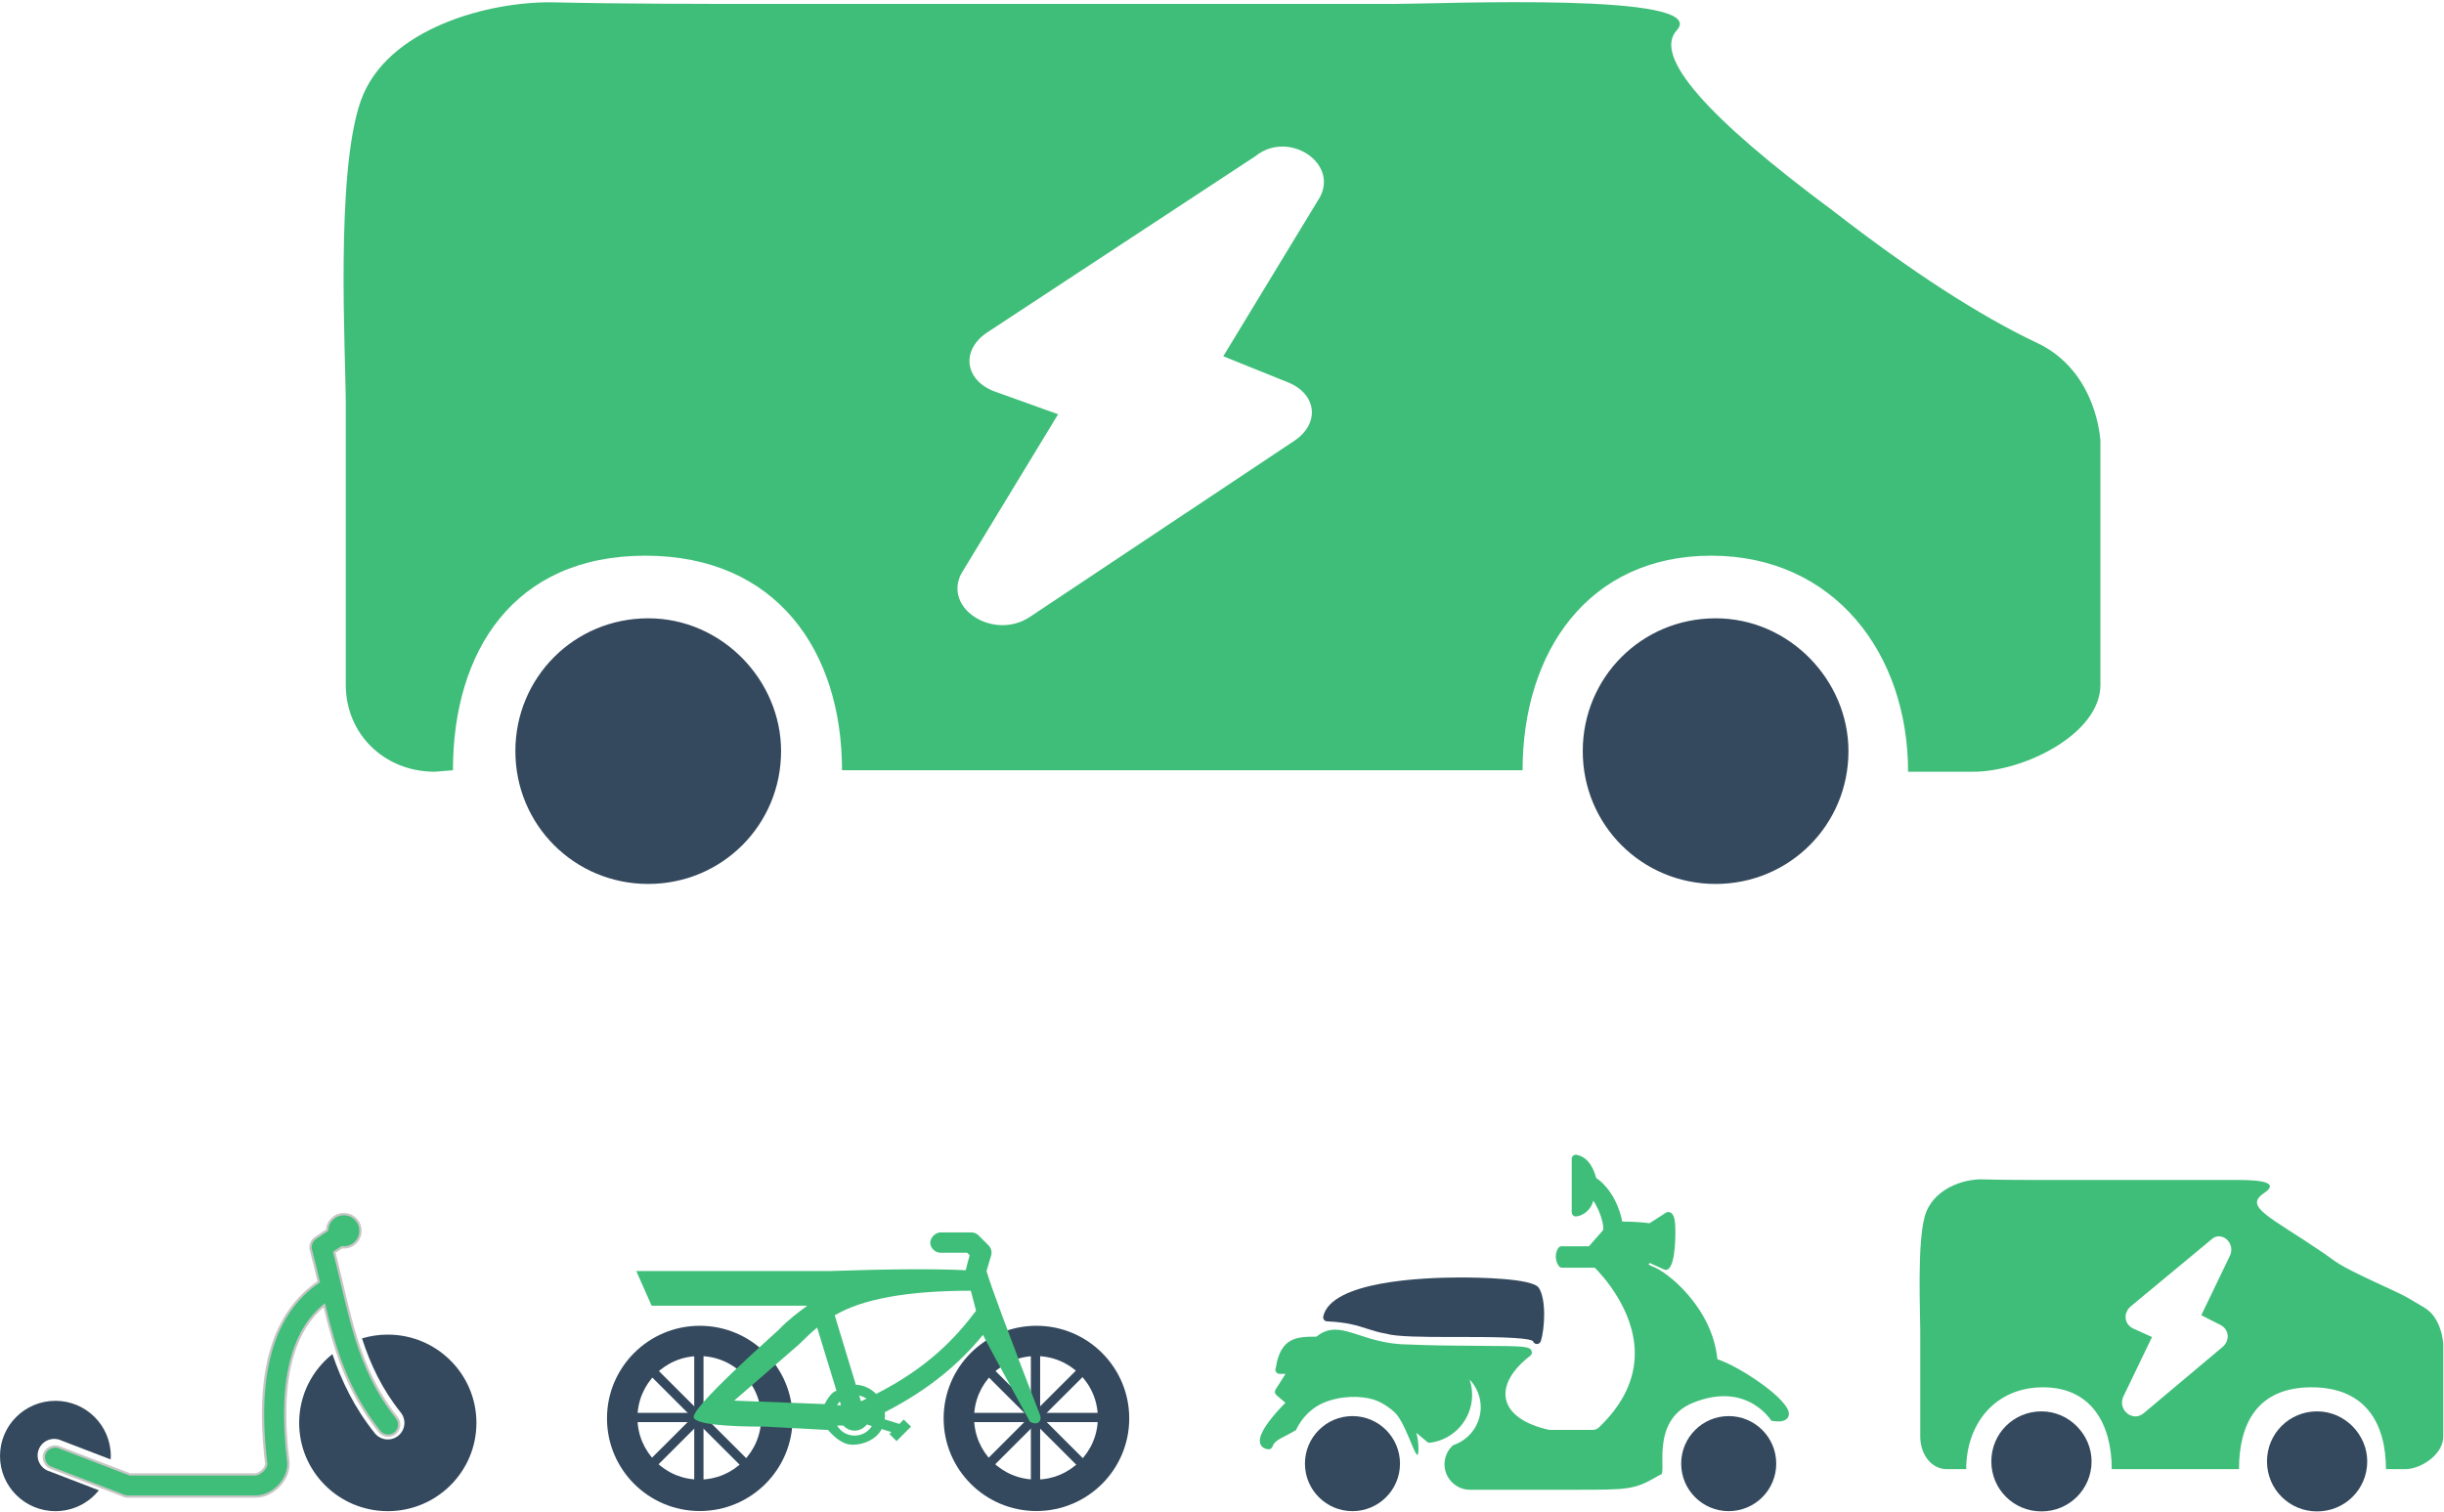
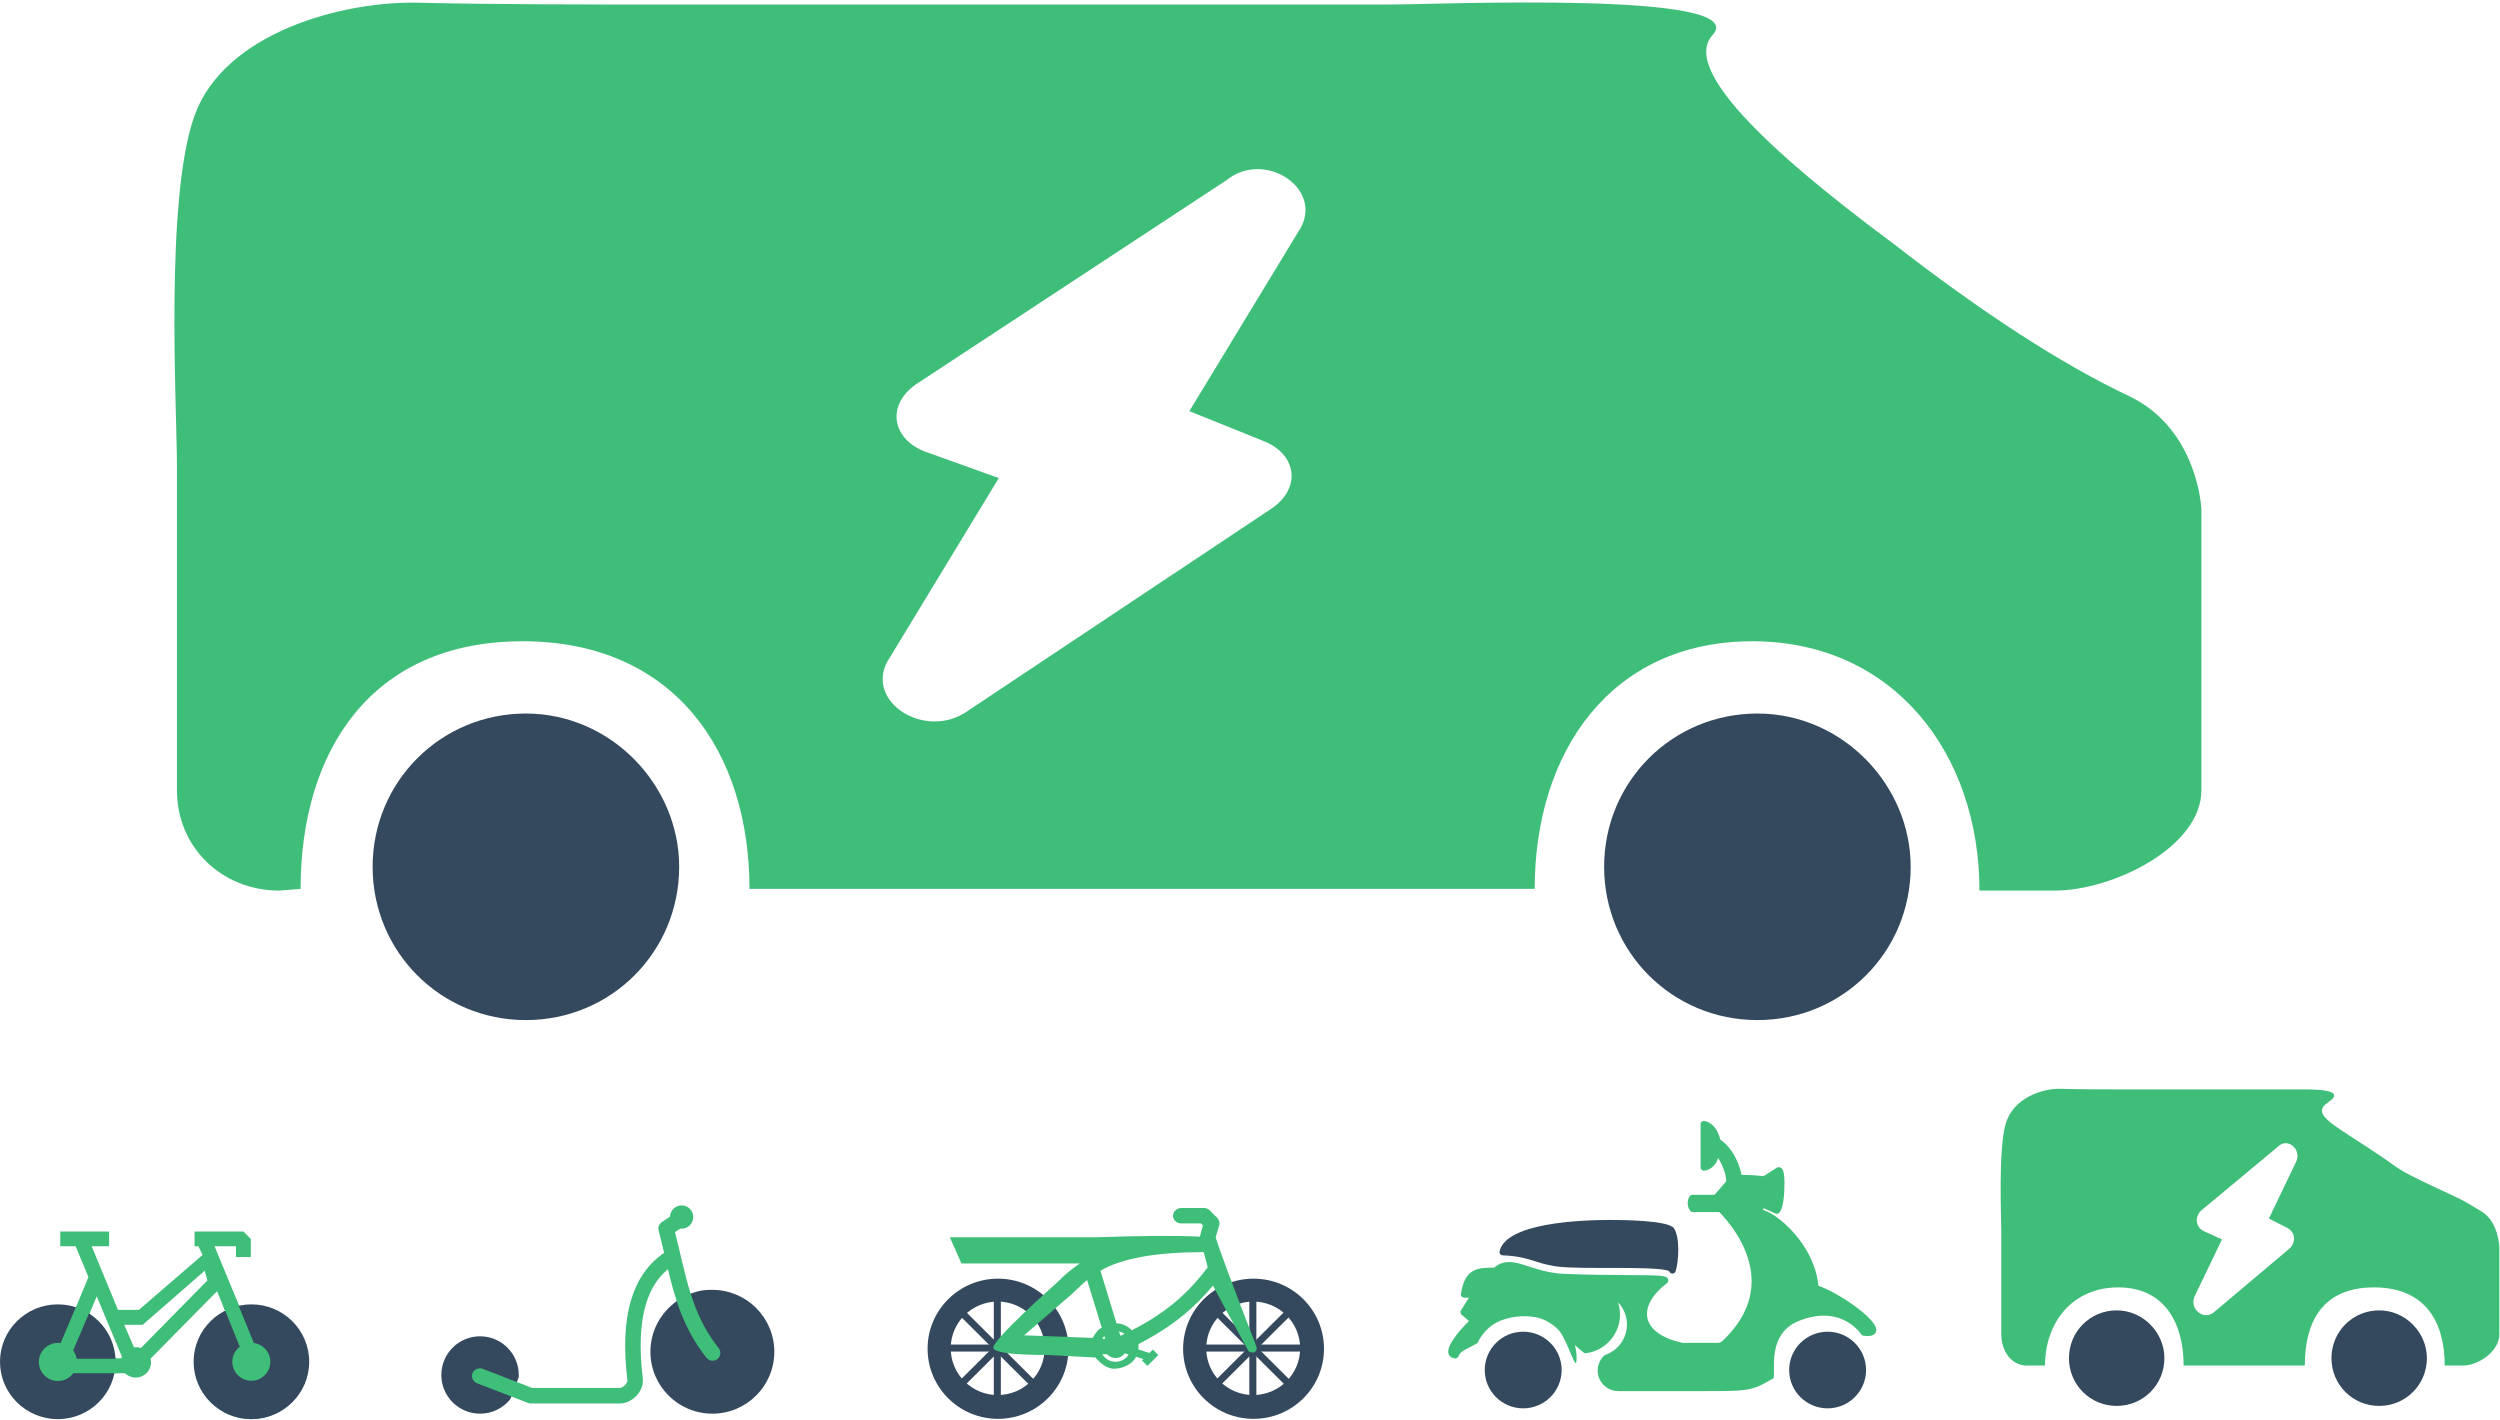
- <svg xmlns="http://www.w3.org/2000/svg" width="1067px" height="660px" viewBox="0 0 1067 660" version="1.1">
+ <svg xmlns="http://www.w3.org/2000/svg" width="946px" height="537px" viewBox="0 0 946 537" version="1.1">
  <g id="Layout_Template" stroke="none" stroke-width="1" fill="none" fill-rule="evenodd">
-     <g id="car" transform="translate(-92, -202)">
-       <g transform="translate(92, 203)">
-         <g id="miniscooter" transform="translate(0, 529)">
-           <g>
-             <path d="M49.959,54.452 C46.265,65.811 41.239,76.596 33.029,86.826 C31.829,88.323 31.272,90.233 31.48,92.143 C31.697,94.044 32.661,95.785 34.163,96.99 C35.665,98.185 37.583,98.74 39.501,98.524 C41.409,98.317 43.166,97.357 44.366,95.861 C53.389,84.633 58.887,72.992 62.884,61.304 C71.727,68.371 77.395,79.175 77.395,91.343 C77.395,112.63 60.068,129.89 38.698,129.89 C17.327,129.89 0,112.63 0,91.343 C0,70.056 17.327,52.797 38.698,52.797 C42.619,52.796 46.388,53.37 49.959,54.452 Z M208,105.797 C208,119.104 197.173,129.889 183.814,129.889 C176.124,129.889 169.274,126.35 164.843,120.779 L186.384,112.498 C188.32,111.924 189.926,110.578 190.824,108.771 C191.721,106.974 191.825,104.875 191.107,103.002 C190.389,101.12 188.915,99.624 187.045,98.862 C185.174,98.109 183.077,98.165 181.244,99.022 L159.703,107.303 C159.675,106.804 159.628,106.306 159.628,105.797 C159.628,92.491 170.455,81.706 183.814,81.706 C197.173,81.706 208,92.491 208,105.797 Z" id="Fill-1" fill="#35495E" transform="translate(104, 91.34338) scale(-1, 1) translate(-104, -91.34338) " />
-             <path d="M43.319,0.195 C47.231,0.195 50.424,3.275 50.576,7.149 L55.715,10.625 C57.435,11.778 58.229,13.913 57.681,15.916 C56.433,20.479 55.366,25.099 54.279,29.747 C64.219,36.493 71.088,46.479 74.839,58.92 C79.015,72.761 79.572,89.615 77.182,109.256 L77.182,109.332 C77.201,109.965 77.73,111.183 78.769,112.204 C79.827,113.243 81.216,113.867 82.019,113.867 L136.669,113.867 L167.358,102.076 C169.757,100.914 173.046,102.237 174.009,104.721 C174.973,107.206 173.395,110.314 170.835,111.07 L139.391,123.163 C138.843,123.399 138.248,123.522 137.652,123.541 L82.021,123.541 C77.987,123.541 74.538,121.689 71.968,119.157 C69.399,116.625 67.509,113.253 67.509,109.256 C67.499,109.058 67.499,108.85 67.509,108.651 C69.871,89.615 69.266,73.8 65.619,61.716 C62.785,52.335 58.297,45.202 51.863,39.949 C47.413,58.589 41.914,77.418 27.751,95.122 C26.078,97.21 23.036,97.55 20.948,95.878 C18.86,94.205 18.52,91.163 20.192,89.075 C37.794,67.081 40.78,42.651 47.478,16.82 L44.152,14.628 C43.869,14.666 43.614,14.704 43.321,14.704 C39.315,14.704 36.064,11.454 36.064,7.448 C36.064,3.442 39.315,0.192 43.321,0.192 L43.319,0.195 Z" id="Path" stroke="#C8C5C5" fill="#3FBE79" transform="translate(96.71241, 61.86664) scale(-1, 1) translate(-96.71241, -61.86664) " />
+     <g id="car" transform="translate(-176, -202)">
+       <g transform="translate(176, 203)">
+         <g id="icon/pedelec" transform="translate(351, 456)">
+           <g id="pedelec">
+             <g id="Group-9" transform="translate(0, 26.84658)" fill="#35495E">
+               <path d="M26.655,53.046 C11.934,53.046 0,41.171 0,26.523 C0,11.875 11.934,0 26.655,0 C41.376,0 53.309,11.875 53.309,26.523 C53.309,41.171 41.376,53.046 26.655,53.046 Z M26.518,44.037 C36.332,44.037 44.288,36.121 44.288,26.355 C44.288,16.59 36.332,8.673 26.518,8.673 C16.704,8.673 8.748,16.59 8.748,26.355 C8.748,36.121 16.704,44.037 26.518,44.037 Z" id="Combined-Shape" />
+               <rect id="Rectangle" x="5.864" y="24.932" width="41.048" height="2.652" />
+               <polygon id="Rectangle" transform="translate(26.38813, 26.25768) scale(-1, -1) rotate(90) translate(-26.38813, -26.25768) " points="5.965 24.925 46.811 24.925 46.811 27.59 5.965 27.59" />
+               <polygon id="Rectangle" transform="translate(26.38813, 26.25768) scale(-1, -1) rotate(45) translate(-26.38813, -26.25768) " points="5.918 24.979 46.865 24.878 46.858 27.536 5.911 27.638" />
+               <polygon id="Rectangle" transform="translate(26.38813, 26.25768) scale(-1, -1) rotate(135) translate(-26.38813, -26.25768) " points="5.911 24.878 46.858 24.979 46.865 27.638 5.918 27.536" />
+             </g>
+             <g id="Group-9" transform="translate(96.69065, 26.84658)" fill="#35495E">
+               <path d="M26.655,53.046 C11.934,53.046 0,41.171 0,26.523 C0,11.875 11.934,0 26.655,0 C41.376,0 53.309,11.875 53.309,26.523 C53.309,41.171 41.376,53.046 26.655,53.046 Z M26.518,44.037 C36.332,44.037 44.288,36.121 44.288,26.355 C44.288,16.59 36.332,8.673 26.518,8.673 C16.704,8.673 8.748,16.59 8.748,26.355 C8.748,36.121 16.704,44.037 26.518,44.037 Z" id="Combined-Shape" />
+               <rect id="Rectangle" x="5.864" y="24.932" width="41.048" height="2.652" />
+               <polygon id="Rectangle" transform="translate(26.38813, 26.25768) scale(-1, -1) rotate(90) translate(-26.38813, -26.25768) " points="5.965 24.925 46.811 24.925 46.811 27.59 5.965 27.59" />
+               <polygon id="Rectangle" transform="translate(26.38813, 26.25768) scale(-1, -1) rotate(45) translate(-26.38813, -26.25768) " points="5.918 24.979 46.865 24.878 46.858 27.536 5.911 27.638" />
+               <polygon id="Rectangle" transform="translate(26.38813, 26.25768) scale(-1, -1) rotate(135) translate(-26.38813, -26.25768) " points="5.911 24.878 46.858 24.979 46.865 27.638 5.918 27.536" />
+             </g>
+             <path d="M95.891,5.923 L103.451,5.923 L104.177,6.652 C103.77,8.048 103.363,9.594 103.038,10.943 C94.384,10.507 81.338,10.584 63.901,11.174 L8.417,11.174 L12.81,21.092 L57.545,21.092 C54.686,23.17 52.073,25.135 49.359,27.955 C48.295,29.061 23.352,50.835 24.959,53.281 C26.03,54.911 32.899,55.727 45.566,55.727 L63.496,56.688 C65.936,59.507 68.284,60.917 70.537,60.917 C73.918,60.917 77.453,59.253 78.895,56.416 L81.672,57.278 L81.126,57.823 L83.177,59.867 L87.32,55.727 L85.222,53.682 L83.991,54.956 L79.754,53.636 C79.882,52.93 79.824,52.258 79.801,51.592 C93.224,44.742 101.69,37.087 108,29.448 C108.14,29.896 112.639,38.195 121.5,54.344 C122.664,54.928 123.531,54.928 124.103,54.344 C124.675,53.76 124.675,52.874 124.103,51.686 C115.103,28.488 110.072,14.984 109.011,11.174 L110.289,6.883 C110.661,5.852 110.388,4.613 109.604,3.837 L106.687,0.925 C106.146,0.403 105.391,0.102 104.636,0.108 L95.891,0.108 C94.066,0.125 92.823,1.816 92.84,3.154 C92.91,4.672 94.368,5.992 95.891,5.923 Z M106.007,22.536 C99.767,30.811 91.835,38.958 77.308,46.364 C75.803,44.829 73.764,43.822 71.474,43.729 L65.414,23.856 C73.343,19.158 86.373,16.809 104.502,16.809 C105.161,19.345 105.662,21.254 106.007,22.536 Z M65.913,45.455 C64.842,45.723 63.708,46.994 62.509,49.268 L36.534,48.275 L54.983,32.316 C57.358,29.984 59.15,28.332 60.358,27.359 L65.913,45.455 Z M72.434,46.827 C73.195,47.001 73.915,47.296 74.531,47.736 C74.008,47.985 73.474,48.217 72.939,48.466 L72.434,46.827 Z M66.879,48.512 L67.198,49.601 L66.106,49.601 C66.332,49.207 66.571,48.837 66.879,48.512 Z M74.623,55.102 L76.081,55.56 C75.059,57.221 73.234,58.287 71.113,58.287 C68.946,58.287 67.11,57.152 66.104,55.421 L67.882,55.421 C68.684,56.289 69.841,56.874 71.119,56.874 C72.548,56.874 73.827,56.156 74.629,55.102 L74.623,55.102 Z" id="Fill-1" fill="#3FBE79" />
          </g>
        </g>
-         <g id="icon/pedelec" transform="translate(265, 537)">
-           <g id="pedelec">
-             <g id="Group-9" transform="translate(0, 40.94103)" fill="#35495E">
-               <path d="M40.515,80.895 C18.139,80.895 0,62.786 0,40.447 C0,18.109 18.139,0 40.515,0 C62.891,0 81.03,18.109 81.03,40.447 C81.03,62.786 62.891,80.895 40.515,80.895 Z M40.307,67.157 C55.225,67.157 67.317,55.084 67.317,40.192 C67.317,25.3 55.225,13.227 40.307,13.227 C25.39,13.227 13.297,25.3 13.297,40.192 C13.297,55.084 25.39,67.157 40.307,67.157 Z" id="Combined-Shape" />
-               <rect id="Rectangle" x="8.913" y="38.021" width="62.393" height="4.045" />
-               <polygon id="Rectangle" transform="translate(40.10996, 40.04297) scale(-1, -1) rotate(90) translate(-40.10996, -40.04297) " points="8.965 38.017 71.254 38.017 71.254 42.069 8.965 42.069" />
-               <polygon id="Rectangle" transform="translate(40.10996, 40.04297) scale(-1, -1) rotate(45) translate(-40.10996, -40.04297) " points="8.941 38.045 71.282 37.993 71.279 42.041 8.938 42.093" />
-               <polygon id="Rectangle" transform="translate(40.10996, 40.04297) scale(-1, -1) rotate(135) translate(-40.10996, -40.04297) " points="8.938 37.993 71.279 38.045 71.282 42.093 8.941 42.041" />
-             </g>
-             <g id="Group-9" transform="translate(146.9698, 40.94103)" fill="#35495E">
-               <path d="M40.515,80.895 C18.139,80.895 0,62.786 0,40.447 C0,18.109 18.139,0 40.515,0 C62.891,0 81.03,18.109 81.03,40.447 C81.03,62.786 62.891,80.895 40.515,80.895 Z M40.307,67.157 C55.225,67.157 67.317,55.084 67.317,40.192 C67.317,25.3 55.225,13.227 40.307,13.227 C25.39,13.227 13.297,25.3 13.297,40.192 C13.297,55.084 25.39,67.157 40.307,67.157 Z" id="Combined-Shape" />
-               <rect id="Rectangle" x="8.913" y="38.021" width="62.393" height="4.045" />
-               <polygon id="Rectangle" transform="translate(40.10996, 40.04297) scale(-1, -1) rotate(90) translate(-40.10996, -40.04297) " points="8.965 38.017 71.254 38.017 71.254 42.069 8.965 42.069" />
-               <polygon id="Rectangle" transform="translate(40.10996, 40.04297) scale(-1, -1) rotate(45) translate(-40.10996, -40.04297) " points="8.941 38.045 71.282 37.993 71.279 42.041 8.938 42.093" />
-               <polygon id="Rectangle" transform="translate(40.10996, 40.04297) scale(-1, -1) rotate(135) translate(-40.10996, -40.04297) " points="8.938 37.993 71.279 38.045 71.282 42.093 8.941 42.041" />
-             </g>
-             <path d="M145.754,9.032 L157.245,9.032 L158.349,10.145 C157.731,12.273 157.112,14.631 156.618,16.688 C143.464,16.023 123.634,16.14 97.129,17.04 L12.794,17.04 L19.472,32.165 L87.469,32.165 C83.123,35.335 79.151,38.33 75.026,42.631 C73.408,44.317 35.495,77.524 37.937,81.253 C39.565,83.74 50.006,84.983 69.261,84.983 L96.514,86.449 C100.223,90.748 103.791,92.898 107.217,92.898 C112.356,92.898 117.729,90.361 119.92,86.034 L124.142,87.35 L123.311,88.18 L126.429,91.297 L132.727,84.983 L129.538,81.866 L127.666,83.808 L121.227,81.795 C121.421,80.718 121.333,79.693 121.297,78.678 C141.7,68.231 154.569,56.557 164.16,44.908 C164.372,45.591 171.212,58.247 184.679,82.875 C186.449,83.766 187.768,83.766 188.637,82.875 C189.507,81.984 189.507,80.633 188.637,78.821 C174.957,43.444 167.31,22.85 165.697,17.04 L167.64,10.497 C168.205,8.925 167.79,7.035 166.598,5.852 L162.164,1.41 C161.343,0.615 160.194,0.156 159.046,0.165 L145.754,0.165 C142.98,0.191 141.09,2.77 141.117,4.81 C141.223,7.125 143.44,9.138 145.754,9.032 Z M161.131,34.367 C151.645,46.986 139.589,59.411 117.509,70.705 C115.221,68.365 112.121,66.828 108.641,66.687 L99.429,36.381 C111.482,29.216 131.287,25.634 158.843,25.634 C159.844,29.502 160.607,32.413 161.131,34.367 Z M100.188,69.319 C98.56,69.728 96.836,71.667 95.014,75.134 L55.531,73.619 L83.575,49.281 C87.184,45.725 89.908,43.206 91.745,41.722 L100.188,69.319 Z M110.099,71.412 C111.256,71.677 112.351,72.127 113.288,72.798 C112.493,73.178 111.68,73.531 110.868,73.911 L110.099,71.412 Z M101.656,73.981 L102.141,75.642 L100.481,75.642 C100.825,75.041 101.187,74.476 101.656,73.981 Z M113.427,84.031 L115.644,84.728 C114.089,87.263 111.316,88.887 108.092,88.887 C104.798,88.887 102.007,87.157 100.479,84.516 L103.181,84.516 C104.4,85.841 106.158,86.733 108.101,86.733 C110.274,86.733 112.217,85.638 113.436,84.031 L113.427,84.031 Z" id="Fill-1" fill="#3FBE79" />
-           </g>
-         </g>
-         <g id="icon/car" transform="translate(150, 0)">
+         <g id="icon/car" transform="translate(66, 0)">
          <g id="car" transform="translate(0, -1)">
            <path d="M650.543,92.276 C594.592,50.792 571.752,24.456 582.023,13.267 C597.429,-3.516 478.519,1.714 459.105,1.714 L180.839,1.714 C161.425,1.714 120.736,1.714 92.273,1.028 C63.809,0.342 18.667,12.267 7.489,44.075 C-3.689,75.883 0.957,154.827 0.957,176.326 L0.957,299.043 C0.957,320.542 17.793,337 39.785,337 L47.75,336.35 C47.75,284.456 74.241,242.655 131.713,242.655 C189.186,242.655 217.602,284.456 217.602,336.35 L514.73,336.35 C514.73,284.456 543.59,242.655 597.067,242.655 C650.543,242.655 683.023,285.105 683.023,337 L711.486,337 C733.478,337 767,320.542 767,299.043 L767,192.62 C767,192.62 765.793,162.254 739.415,149.773 C714.222,137.852 684.598,118.687 650.543,92.276 Z M426.355,85.921 L384.055,155.572 L412.276,166.949 C424.825,171.995 426.356,184.658 415.398,192.276 L299.393,269.545 C283.721,279.686 261.806,265.736 269.642,250.55 L311.942,180.899 L283.721,170.759 C271.172,165.713 269.641,153.05 280.599,145.431 L398.136,68.163 C412.216,56.785 434.193,70.735 426.357,85.921 L426.355,85.921 Z" id="Shape" fill="#3FBE79" />
            <path d="M133,270 C100.778,270 75,295.778 75,328 C75,360.222 100.778,386 133,386 C165.222,386 191,360.222 191,328 C191,297.087 165.222,270 133,270 L133,270 Z" id="wheel" fill="#35495E" />
            <path d="M599,270 C566.778,270 541,295.778 541,328 C541,360.222 566.778,386 599,386 C631.222,386 657,360.222 657,328 C657,297.087 631.222,270 599,270 L599,270 Z" id="wheel" fill="#35495E" />
          </g>
        </g>
-         <g id="icon/minicar" transform="translate(838, 514)">
+         <g id="icon/minicar" transform="translate(757, 411)">
          <g id="minicar">
-             <path d="M176.078,31.959 C152.98,16.223 141.445,12.057 150.396,6.034 C159.347,0.01 142.694,0.269 136.908,0.269 L53.964,0.269 C48.177,0.269 36.049,0.269 27.564,0.01 C19.08,-0.248 5.624,4.243 2.293,16.223 C-1.039,28.203 0.346,57.935 0.346,66.032 L0.346,112.25 C0.346,120.347 5.364,126.545 11.919,126.545 L20.403,126.545 C20.403,107.001 32.823,90.807 53.964,90.807 C75.104,90.807 83.942,107.001 83.942,126.545 L139.51,126.545 C139.51,107.001 147.265,90.807 171.181,90.807 C195.096,90.807 203.652,107.001 203.652,126.545 L212.136,126.545 C218.691,126.545 228.683,120.347 228.683,112.25 L228.683,72.168 C228.683,72.168 228.323,60.732 220.461,56.031 C209.197,49.297 212.376,51.205 198.253,44.566 C181.225,36.562 182.834,36.562 176.078,31.959 Z M135.653,33.117 L123.035,59.325 L131.453,63.606 C135.196,65.505 135.653,70.27 132.384,73.137 L97.782,102.212 C93.108,106.028 86.571,100.779 88.908,95.064 L101.526,68.856 L93.108,65.04 C89.365,63.141 88.908,58.376 92.177,55.51 L127.235,26.435 C131.435,22.153 137.99,27.402 135.653,33.117 L135.653,33.117 Z" id="Shape" fill="#3FBE79" />
-             <path d="M53.255,101.312 C41.098,101.312 31.373,111.02 31.373,123.156 C31.373,135.291 41.098,145 53.255,145 C65.411,145 75.136,135.291 75.136,123.156 C75.136,111.513 65.411,101.312 53.255,101.312 L53.255,101.312 Z" id="wheel" fill="#35495E" />
-             <path d="M173.602,101.312 C161.446,101.312 151.721,111.02 151.721,123.156 C151.721,135.291 161.446,145 173.602,145 C185.759,145 195.484,135.291 195.484,123.156 C195.484,111.513 185.759,101.312 173.602,101.312 L173.602,101.312 Z" id="wheel" fill="#35495E" />
+             <path d="M145.322,26.448 C126.259,13.426 116.739,9.978 124.126,4.994 C131.513,0.009 117.77,0.223 112.994,0.223 L44.538,0.223 C39.762,0.223 29.752,0.223 22.75,0.009 C15.747,-0.205 4.642,3.512 1.892,13.426 C-0.858,23.34 0.285,47.946 0.285,54.647 L0.285,92.897 C0.285,99.597 4.427,104.727 9.837,104.727 L16.84,104.727 C16.84,88.552 27.09,75.15 44.538,75.15 C61.986,75.15 69.28,88.552 69.28,104.727 L115.142,104.727 C115.142,88.552 121.542,75.15 141.28,75.15 C161.018,75.15 168.079,88.552 168.079,104.727 L175.081,104.727 C180.492,104.727 188.738,99.597 188.738,92.897 L188.738,59.726 C188.738,59.726 188.442,50.261 181.952,46.371 C172.656,40.797 175.28,42.376 163.624,36.882 C149.57,30.258 150.898,30.258 145.322,26.448 Z M111.958,27.407 L101.544,49.097 L108.492,52.64 C111.581,54.211 111.958,58.155 109.26,60.527 L80.703,84.589 C76.845,87.747 71.45,83.403 73.379,78.674 L83.792,56.984 L76.845,53.826 C73.755,52.255 73.378,48.311 76.076,45.939 L105.011,21.877 C108.477,18.334 113.887,22.678 111.958,27.407 L111.958,27.407 Z" id="Shape" fill="#3FBE79" />
+             <path d="M43.953,83.844 C33.92,83.844 25.893,91.879 25.893,101.922 C25.893,111.965 33.92,120 43.953,120 C53.986,120 62.012,111.965 62.012,101.922 C62.012,92.287 53.986,83.844 43.953,83.844 L43.953,83.844 Z" id="wheel" fill="#35495E" />
+             <path d="M143.279,83.844 C133.246,83.844 125.219,91.879 125.219,101.922 C125.219,111.965 133.246,120 143.279,120 C153.312,120 161.338,111.965 161.338,101.922 C161.338,92.287 153.312,83.844 143.279,83.844 L143.279,83.844 Z" id="wheel" fill="#35495E" />
          </g>
        </g>
-         <g id="icon/scooter" transform="translate(550, 503)">
-           <g id="scooter" transform="translate(115.5, 78) scale(-1, 1) translate(-115.5, -78) ">
-             <path d="M219.805,108.568 L223.788,105.169 C224.471,104.59 224.626,103.586 224.136,102.826 L219.754,95.926 L222.319,95.926 L222.383,95.926 C223.389,95.926 224.188,95.127 224.188,94.123 C224.188,93.853 224.136,93.595 224.02,93.364 C221.932,80.026 215.036,79.705 206.285,79.692 C203.746,77.619 201.117,76.641 198.062,76.641 C194.827,76.641 191.463,77.748 187.557,79.022 C182.801,80.58 176.885,82.524 169.281,83 C155.825,83.592 143.645,83.657 133.864,83.708 C115.381,83.798 112.997,83.901 112.3,86.064 C112.068,86.798 112.313,87.583 112.919,88.047 C120.974,94.188 124.828,101.14 123.501,107.1 C122.109,113.331 115.394,118.043 104.58,120.412 L85.633,120.412 C84.653,120.412 83.777,120.09 82.939,119.356 C82.836,119.292 82.733,119.176 82.449,118.841 C72.241,108.928 67.138,98.063 67.292,86.515 C67.537,67.616 81.882,52.437 84.744,49.593 L98.999,49.593 C99.579,49.593 100.133,49.309 100.468,48.833 C101.319,47.623 101.77,46.207 101.77,44.726 C101.77,43.374 101.422,42.139 100.726,41.057 C100.391,40.542 99.824,40.22 99.205,40.22 L87.308,40.22 L81.135,33.178 C80.787,32.47 81.186,28.878 83.223,24.257 C84.022,22.454 84.782,21.167 85.401,20.292 C86.754,25.48 91.214,27.192 93.018,27.192 C94.011,27.192 94.823,26.381 94.823,25.39 L94.823,2.037 C94.823,1.496 94.578,0.981 94.152,0.633 C93.727,0.286 93.173,0.157 92.631,0.273 C88.533,1.161 85.736,4.483 84.125,10.418 C80.323,12.799 74.768,19.339 72.757,29.432 C67.047,29.484 63.773,29.793 60.822,30.153 L53.681,25.557 C53.385,25.364 53.05,25.274 52.702,25.274 C51.245,25.274 50.304,26.433 49.892,28.737 C49.673,30.012 49.557,31.724 49.557,33.848 C49.557,38.869 49.969,50.533 53.746,50.533 C54.003,50.533 54.261,50.481 54.493,50.365 L60.718,47.52 L61.298,48.177 L59.842,48.924 C53.578,50.88 33.458,66.728 31.229,89.553 C22.206,92.321 -0.594,107.165 0.012,113.679 C0.102,114.593 0.708,116.717 4.587,116.717 C5.451,116.717 6.456,116.627 7.629,116.434 C6.739,118.164 16.995,98.499 41.868,108.568 C61.298,116.434 52.702,140.718 56.195,139.968 C56.851,140.354 57.475,140.718 58.073,141.061 C67.639,146.546 70.432,146.546 93.47,146.546 L139.198,146.546 C142.175,146.546 144.985,145.388 147.086,143.276 C149.2,141.165 150.36,138.384 150.36,135.436 C150.36,132.333 149.071,129.359 146.815,127.287 C146.609,127.094 146.338,126.952 146.055,126.875 C144.689,126.398 143.374,125.703 142.033,124.789 C141.982,124.751 141.917,124.712 141.866,124.686 C137.277,121.416 134.545,116.125 134.545,110.512 C134.545,105.89 136.349,101.59 139.417,98.423 C138.682,100.573 138.308,102.865 138.308,105.169 C138.308,115.7 146.171,124.66 156.611,126.012 C157.113,126.089 157.629,125.922 158.016,125.587 L162.655,121.648 C162.037,123.927 161.727,126.282 161.727,128.664 C161.727,137.718 165.871,120.807 170.932,114.074 C172.258,112.31 176.687,108.568 181.514,107.1 C186.341,105.632 195.112,105.169 203.164,108.568 C212.619,112.559 215.937,122.217 215.072,120.412 C221.053,124.055 224.251,124.467 225.463,127.712 C225.759,128.484 226.546,128.96 227.358,128.87 C229.768,128.587 230.58,127.158 230.838,126.321 C232.307,121.661 223.414,112.186 219.805,108.568 L219.805,108.568 Z" id="Fill-1" fill="#3FBE79" />
-             <path d="M143.295,53.846 C135.87,53.846 112.397,54.18 109.315,58.217 L109.29,58.204 C105.771,63.282 106.647,76.447 108.297,81.641 C108.542,82.4 109.238,82.901 110.024,82.901 C110.115,82.901 110.205,82.888 110.308,82.875 C111.017,82.772 111.571,82.258 111.765,81.59 C114.497,79.841 132.183,79.841 141.786,79.841 L147.02,79.841 C160.181,79.841 171.459,79.726 175.829,78.401 C179.039,77.874 181.527,77.077 184.144,76.229 C188.488,74.827 192.986,73.374 201.623,73.014 C202.151,72.989 202.654,72.732 202.976,72.307 C203.286,71.896 203.415,71.343 203.286,70.829 C199.794,55.504 160.17,53.846 143.295,53.846 Z" id="Fill-2" fill="#35495E" />
-             <ellipse id="Oval" fill="#35495E" cx="26.281" cy="135.132" rx="20.749" ry="20.754" />
-             <ellipse id="Oval" fill="#35495E" cx="190.54" cy="135.132" rx="20.749" ry="20.754" />
-             <ellipse id="Oval" fill="#35495E" cx="190.195" cy="135.246" rx="16.253" ry="16.257" />
+         <g id="icon/scooter" transform="translate(548, 423)">
+           <g id="scooter" transform="translate(81, 54.5) scale(-1, 1) translate(-81, -54.5) ">
+             <path d="M154.149,75.858 L156.942,73.484 C157.421,73.079 157.53,72.377 157.186,71.847 L154.113,67.025 L155.912,67.025 L155.957,67.025 C156.662,67.025 157.223,66.467 157.223,65.766 C157.223,65.577 157.186,65.397 157.105,65.235 C155.641,55.916 150.805,55.691 144.667,55.682 C142.887,54.234 141.043,53.55 138.901,53.55 C136.632,53.55 134.273,54.324 131.534,55.214 C128.198,56.303 124.049,57.661 118.716,57.994 C109.28,58.408 100.738,58.452 93.878,58.488 C80.916,58.551 79.244,58.623 78.756,60.135 C78.593,60.647 78.765,61.196 79.19,61.52 C84.839,65.811 87.542,70.668 86.611,74.833 C85.635,79.186 80.925,82.479 73.342,84.134 L60.054,84.134 C59.367,84.134 58.753,83.909 58.165,83.396 C58.093,83.351 58.021,83.27 57.822,83.036 C50.663,76.11 47.083,68.518 47.192,60.449 C47.364,47.244 57.424,36.639 59.431,34.651 L69.428,34.651 C69.834,34.651 70.223,34.453 70.458,34.121 C71.055,33.275 71.371,32.285 71.371,31.251 C71.371,30.307 71.127,29.443 70.639,28.687 C70.404,28.328 70.006,28.103 69.572,28.103 L61.229,28.103 L56.9,23.182 C56.655,22.688 56.936,20.178 58.364,16.949 C58.924,15.689 59.458,14.79 59.891,14.178 C60.841,17.803 63.968,19 65.233,19 C65.929,19 66.499,18.433 66.499,17.74 L66.499,1.423 C66.499,1.045 66.327,0.685 66.029,0.443 C65.731,0.2 65.342,0.11 64.962,0.191 C62.088,0.811 60.127,3.132 58.997,7.279 C56.33,8.943 52.434,13.513 51.024,20.565 C47.02,20.601 44.724,20.817 42.654,21.069 L37.647,17.857 C37.439,17.722 37.204,17.659 36.96,17.659 C35.938,17.659 35.278,18.469 34.989,20.079 C34.835,20.97 34.754,22.166 34.754,23.65 C34.754,27.158 35.043,35.308 37.692,35.308 C37.872,35.308 38.053,35.272 38.216,35.191 L42.582,33.203 L42.988,33.662 L41.967,34.184 C37.574,35.551 23.464,46.624 21.901,62.573 C15.573,64.507 -0.417,74.878 0.008,79.43 C0.072,80.068 0.496,81.553 3.217,81.553 C3.823,81.553 4.528,81.49 5.35,81.355 C4.726,82.563 11.919,68.823 29.362,75.859 C42.988,81.355 36.96,98.322 39.409,97.798 C39.87,98.068 40.307,98.322 40.726,98.562 C47.435,102.395 49.394,102.395 65.55,102.395 L97.619,102.395 C99.707,102.395 101.678,101.585 103.151,100.11 C104.634,98.635 105.447,96.691 105.447,94.632 C105.447,92.464 104.543,90.386 102.961,88.938 C102.817,88.803 102.627,88.704 102.428,88.65 C101.47,88.317 100.548,87.831 99.608,87.192 C99.572,87.165 99.526,87.138 99.49,87.12 C96.273,84.836 94.356,81.139 94.356,77.217 C94.356,73.987 95.622,70.983 97.773,68.77 C97.258,70.272 96.996,71.874 96.996,73.484 C96.996,80.842 102.509,87.103 109.831,88.047 C110.183,88.101 110.545,87.984 110.816,87.75 L114.07,84.998 C113.636,86.59 113.419,88.236 113.419,89.9 C113.419,96.226 116.325,84.41 119.874,79.705 C120.805,78.473 123.91,75.858 127.296,74.833 C130.681,73.807 136.832,73.484 142.478,75.859 C149.109,78.647 151.436,85.396 150.83,84.134 C155.024,86.68 157.267,86.968 158.117,89.234 C158.325,89.774 158.876,90.107 159.446,90.044 C161.136,89.846 161.705,88.848 161.886,88.263 C162.917,85.007 156.68,78.386 154.149,75.859 L154.149,75.858 Z" id="Fill-1" fill="#3FBE79" />
+             <path d="M100.492,37.623 C95.285,37.623 78.824,37.856 76.663,40.677 L76.645,40.668 C74.177,44.216 74.792,53.415 75.949,57.044 C76.12,57.574 76.609,57.924 77.16,57.924 C77.223,57.924 77.287,57.915 77.359,57.906 C77.856,57.835 78.245,57.475 78.38,57.008 C80.297,55.787 92.7,55.787 99.435,55.787 L103.105,55.787 C112.334,55.787 120.244,55.706 123.309,54.78 C125.56,54.412 127.305,53.855 129.14,53.262 C132.186,52.283 135.341,51.268 141.398,51.017 C141.768,50.999 142.121,50.819 142.347,50.522 C142.564,50.235 142.654,49.849 142.564,49.489 C140.115,38.782 112.327,37.623 100.492,37.623 Z" id="Fill-2" fill="#35495E" />
+             <ellipse id="Oval" fill="#35495E" cx="18.431" cy="94.419" rx="14.551" ry="14.501" />
+             <ellipse id="Oval" fill="#35495E" cx="133.626" cy="94.419" rx="14.551" ry="14.501" />
+             <ellipse id="Oval" fill="#35495E" cx="133.383" cy="94.499" rx="11.398" ry="11.359" />
+           </g>
+         </g>
+         <g id="bike" transform="translate(0, 465)">
+           <g id="Group-4" transform="translate(58.5, 35.5) scale(-1, 1) translate(-58.5, -35.5) ">
+             <g id="Group-3">
+               <path d="M94.45,29.652 C92.576,29.652 90.739,29.913 88.976,30.397 L83.54,17.247 L88.377,5.588 L94.188,5.588 L94.188,0 L75.705,0 L75.705,5.588 L82.303,5.588 L72.355,29.652 L64.438,29.652 L40.35,8.875 L41.926,5.588 L43.388,5.588 L43.388,0 L24.906,0 L22.094,2.794 L22.094,9.685 L27.718,9.685 L27.718,5.588 L35.816,5.588 L25.956,29.428 C24.681,29.168 23.331,29.056 21.982,29.056 C10.322,29.056 0.875,38.443 0.875,50.028 C0.875,61.613 10.322,71 21.982,71 C33.641,71 43.089,61.613 43.089,50.028 C43.089,41.758 38.29,34.643 31.317,31.216 L34.878,22.611 L60.033,48.128 C59.921,48.575 59.846,49.022 59.846,49.507 C59.846,52.673 62.433,55.28 65.657,55.28 C67.231,55.28 68.656,54.647 69.706,53.641 L74.317,53.641 C76.042,63.178 84.402,70.442 94.524,70.442 C105.846,70.442 115.032,61.315 115.032,50.064 C114.994,38.777 105.772,29.651 94.449,29.651 L94.45,29.652 Z M66.292,43.852 C66.031,43.815 65.732,43.778 65.47,43.778 C64.835,43.778 64.237,43.89 63.677,44.076 L38.522,18.511 L39.52,14.824 L62.986,35.295 L69.986,35.295 L66.292,43.852 Z M70.856,47.39 L80.401,24.535 L83.759,32.562 C78.326,35.795 74.553,41.444 73.912,47.985 L71.082,47.985 C71.007,47.799 70.932,47.613 70.856,47.39 L70.856,47.39 Z" id="Fill-1" fill="#3FBE79" />
+               <ellipse id="Oval" fill="#35495E" cx="95.131" cy="49.287" rx="21.869" ry="21.713" />
+               <ellipse id="Oval-2" fill="#35495E" cx="21.869" cy="49.287" rx="21.869" ry="21.713" />
+             </g>
+             <g id="Group-2" transform="translate(72.35526, 28.19617)" fill="#3FBE79">
+               <ellipse id="Oval" cx="22.724" cy="21.165" rx="7.21" ry="7.201" />
+               <polygon id="Rectangle" transform="translate(18.24457, 12.87381) rotate(-23) translate(-18.24457, -12.87381) " points="15.508 0.214 20.969 0.217 20.981 25.533 15.52 25.531" />
+               <polygon id="Rectangle" transform="translate(12.78203, 22.69282) rotate(-90) translate(-12.78203, -22.69282) " points="10.055 10.02 15.51 10.02 15.51 35.366 10.055 35.366" />
+             </g>
+             <g id="Group" transform="translate(14.71053, 25.30861)" fill="#3FBE79">
+               <ellipse id="Oval" cx="7.19" cy="23.996" rx="7.19" ry="7.162" />
+               <polygon id="Rectangle" transform="translate(10.83944, 12.80529) rotate(22) translate(-10.83944, -12.80529) " points="8.134 0.214 13.579 0.206 13.544 25.397 8.1 25.404" />
+             </g>
+           </g>
+         </g>
+         <g id="icon/miniscooter" transform="translate(167, 455)">
+           <g id="miniscooter">
+             <g>
+               <path d="M31.666,33.504 C35.787,34.958 32.736,32.959 38.093,37.254 C43.45,41.549 46.884,48.114 46.884,55.509 C46.884,68.445 36.387,78.933 23.442,78.933 C10.496,78.933 0,68.445 0,55.509 C0,42.573 10.496,32.084 23.442,32.084 C25.817,32.084 27.545,32.05 31.666,33.504 Z M126,64.292 C126,72.379 119.441,78.932 111.349,78.932 C106.69,78.932 102.541,76.782 99.857,73.397 L96.743,65.207 C96.726,64.904 96.698,64.601 96.698,64.292 C96.698,56.206 103.256,49.652 111.349,49.652 C119.441,49.652 126,56.206 126,64.292 Z" id="Fill-1" fill="#35495E" transform="translate(63, 55.50859) scale(-1, 1) translate(-63, -55.50859) " />
+               <path d="M26.242,0.119 C28.611,0.119 30.546,1.99 30.637,4.344 L33.751,6.457 C34.792,7.157 35.273,8.455 34.941,9.672 C34.186,12.445 33.539,15.253 32.881,18.077 C38.902,22.177 43.063,28.245 45.335,35.805 C47.865,44.216 48.202,54.458 46.754,66.394 L46.754,66.44 C46.766,66.825 47.086,67.565 47.716,68.185 C48.357,68.817 49.198,69.196 49.685,69.196 L82.79,69.196 L101.38,62.031 C102.834,61.325 104.826,62.128 105.409,63.638 C105.993,65.148 105.037,67.037 103.486,67.497 L84.439,74.845 C84.107,74.989 83.746,75.063 83.386,75.075 L49.686,75.075 C47.242,75.075 45.153,73.95 43.596,72.411 C42.04,70.872 40.895,68.823 40.895,66.394 C40.889,66.274 40.889,66.147 40.895,66.027 C42.326,54.458 41.959,44.847 39.75,37.505 C38.033,31.803 35.314,27.469 31.417,24.277 C28.721,35.604 25.39,47.046 16.81,57.805 C15.797,59.074 13.954,59.28 12.69,58.264 C11.425,57.248 11.219,55.399 12.232,54.13 C22.894,40.765 24.703,25.918 28.761,10.221 L26.746,8.889 C26.574,8.912 26.42,8.935 26.242,8.935 C23.816,8.935 21.847,6.96 21.847,4.526 C21.847,2.092 23.816,0.117 26.242,0.117 L26.242,0.119 Z" id="Path" fill="#3FBE79" transform="translate(58.5854, 37.59588) scale(-1, 1) translate(-58.5854, -37.59588) " />
+             </g>
          </g>
        </g>
      </g>
    </g>
  </g>
</svg>
